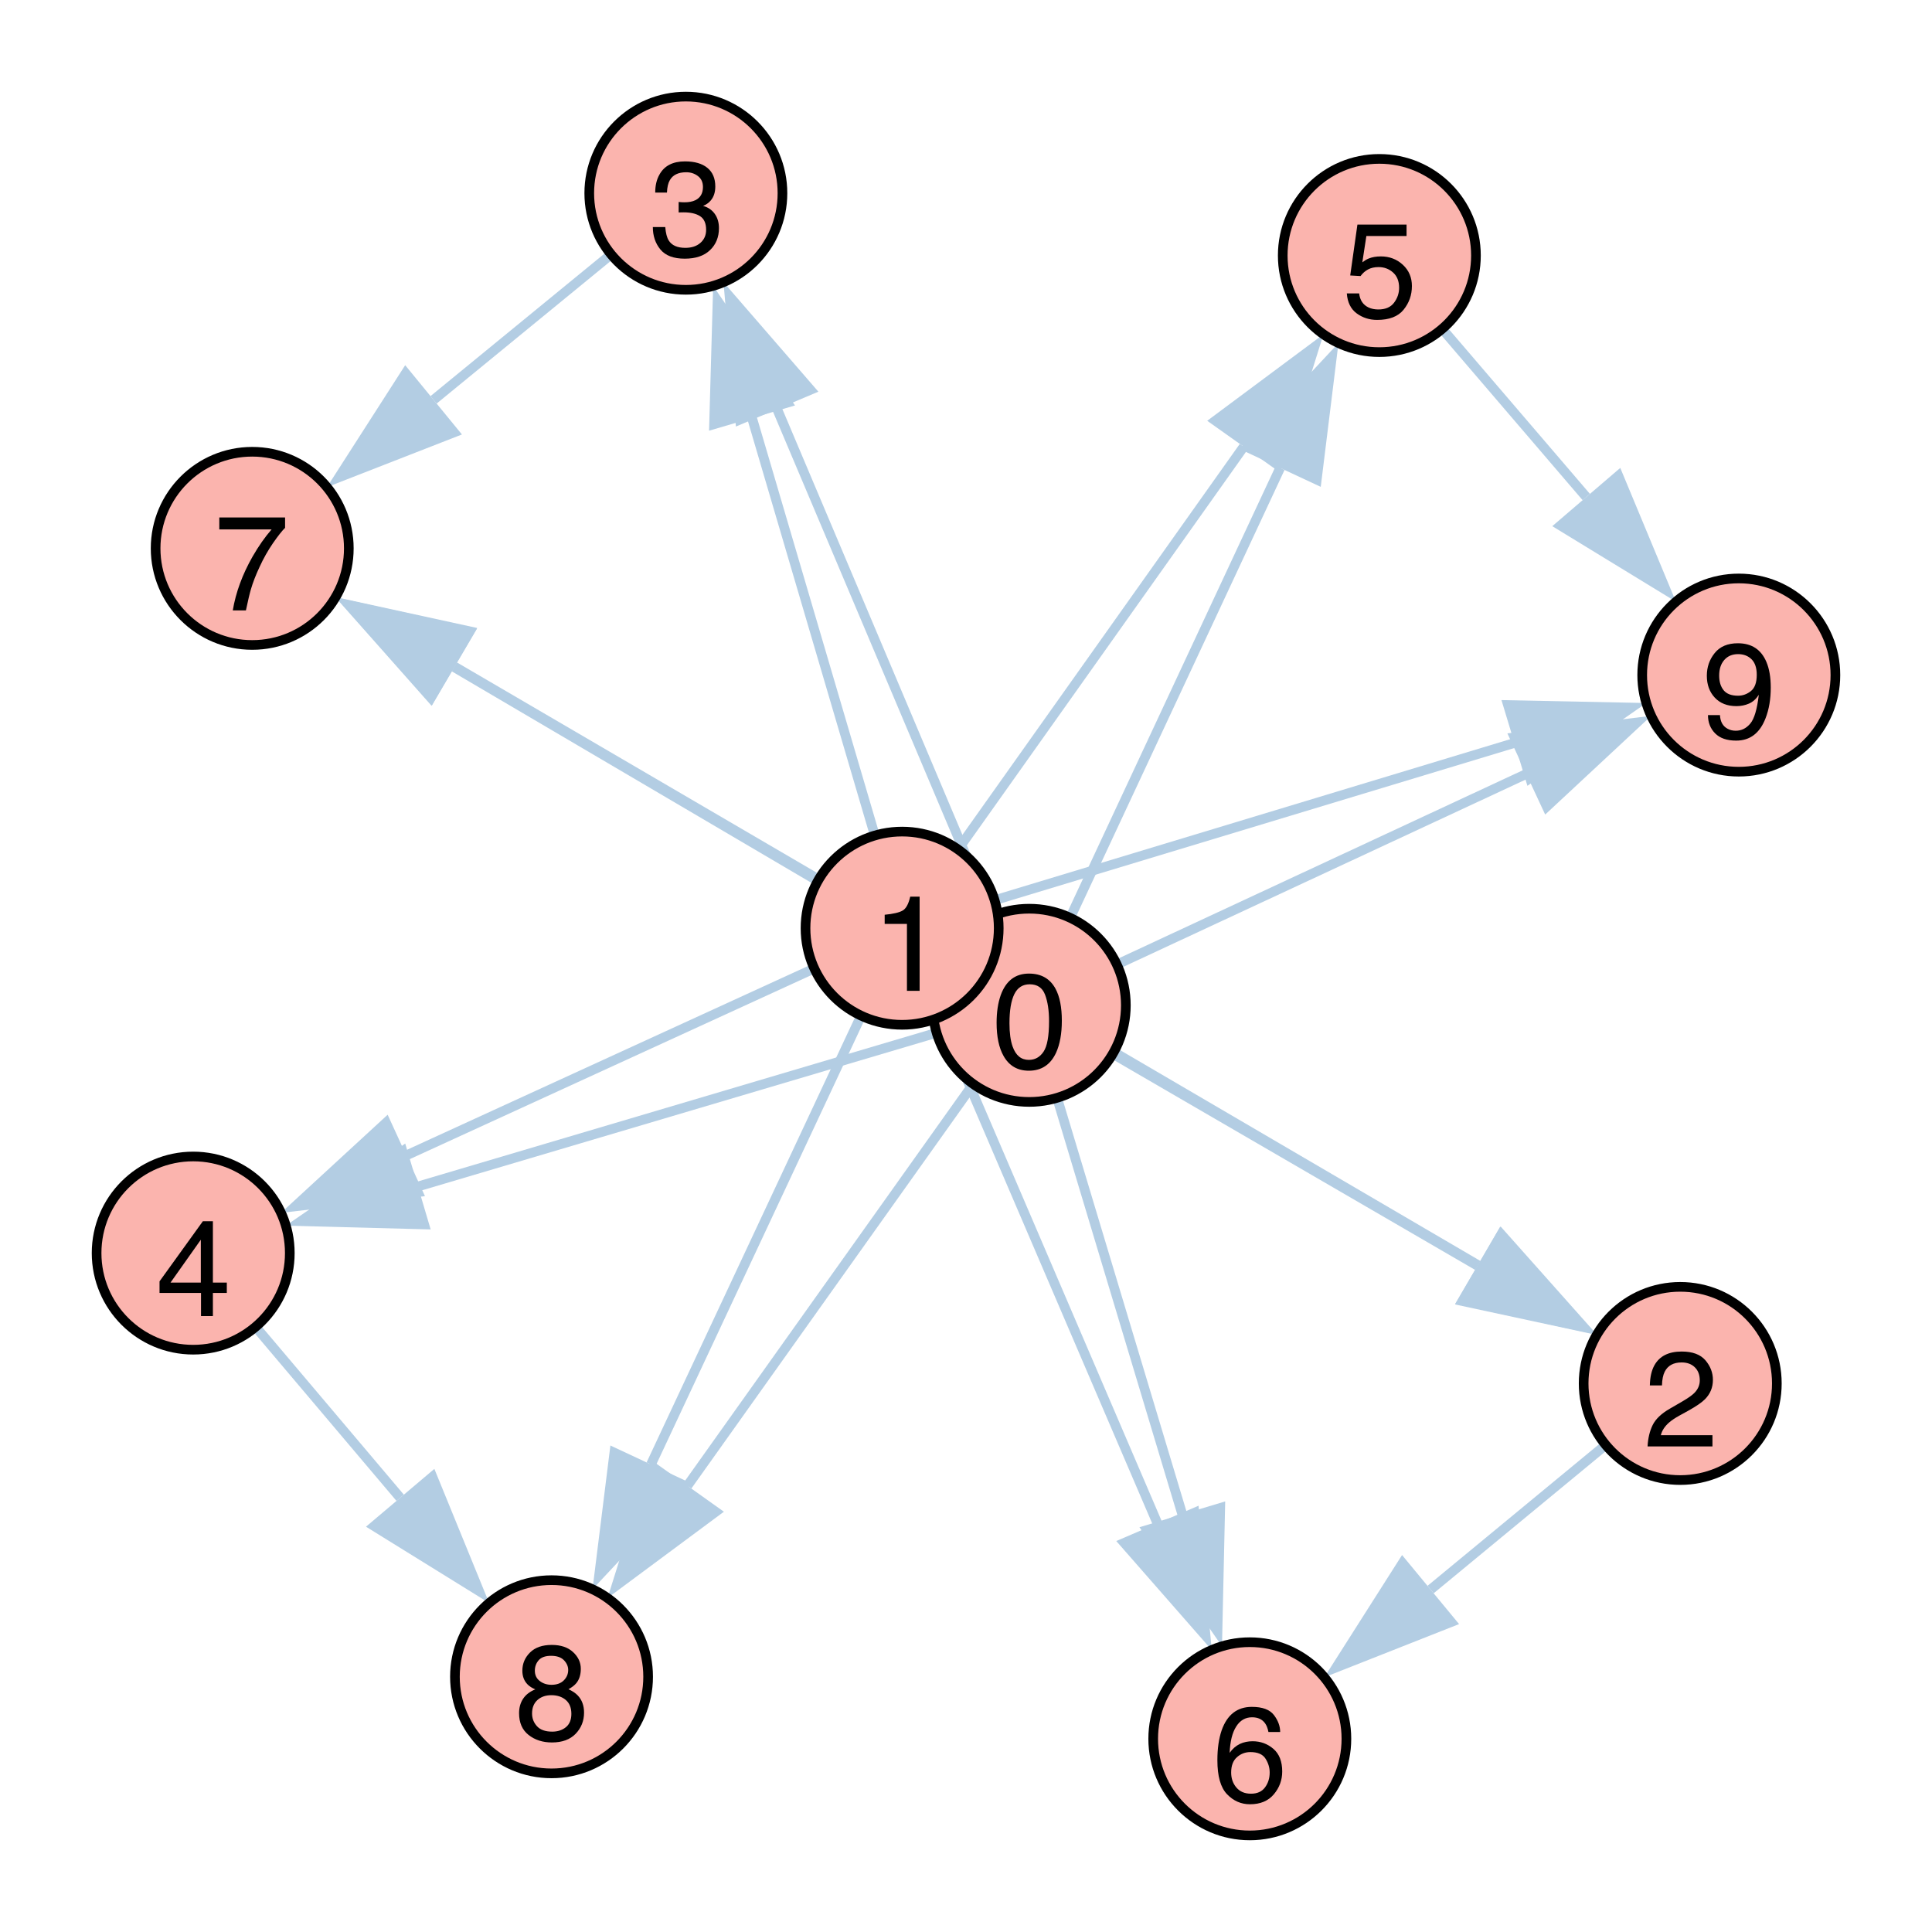
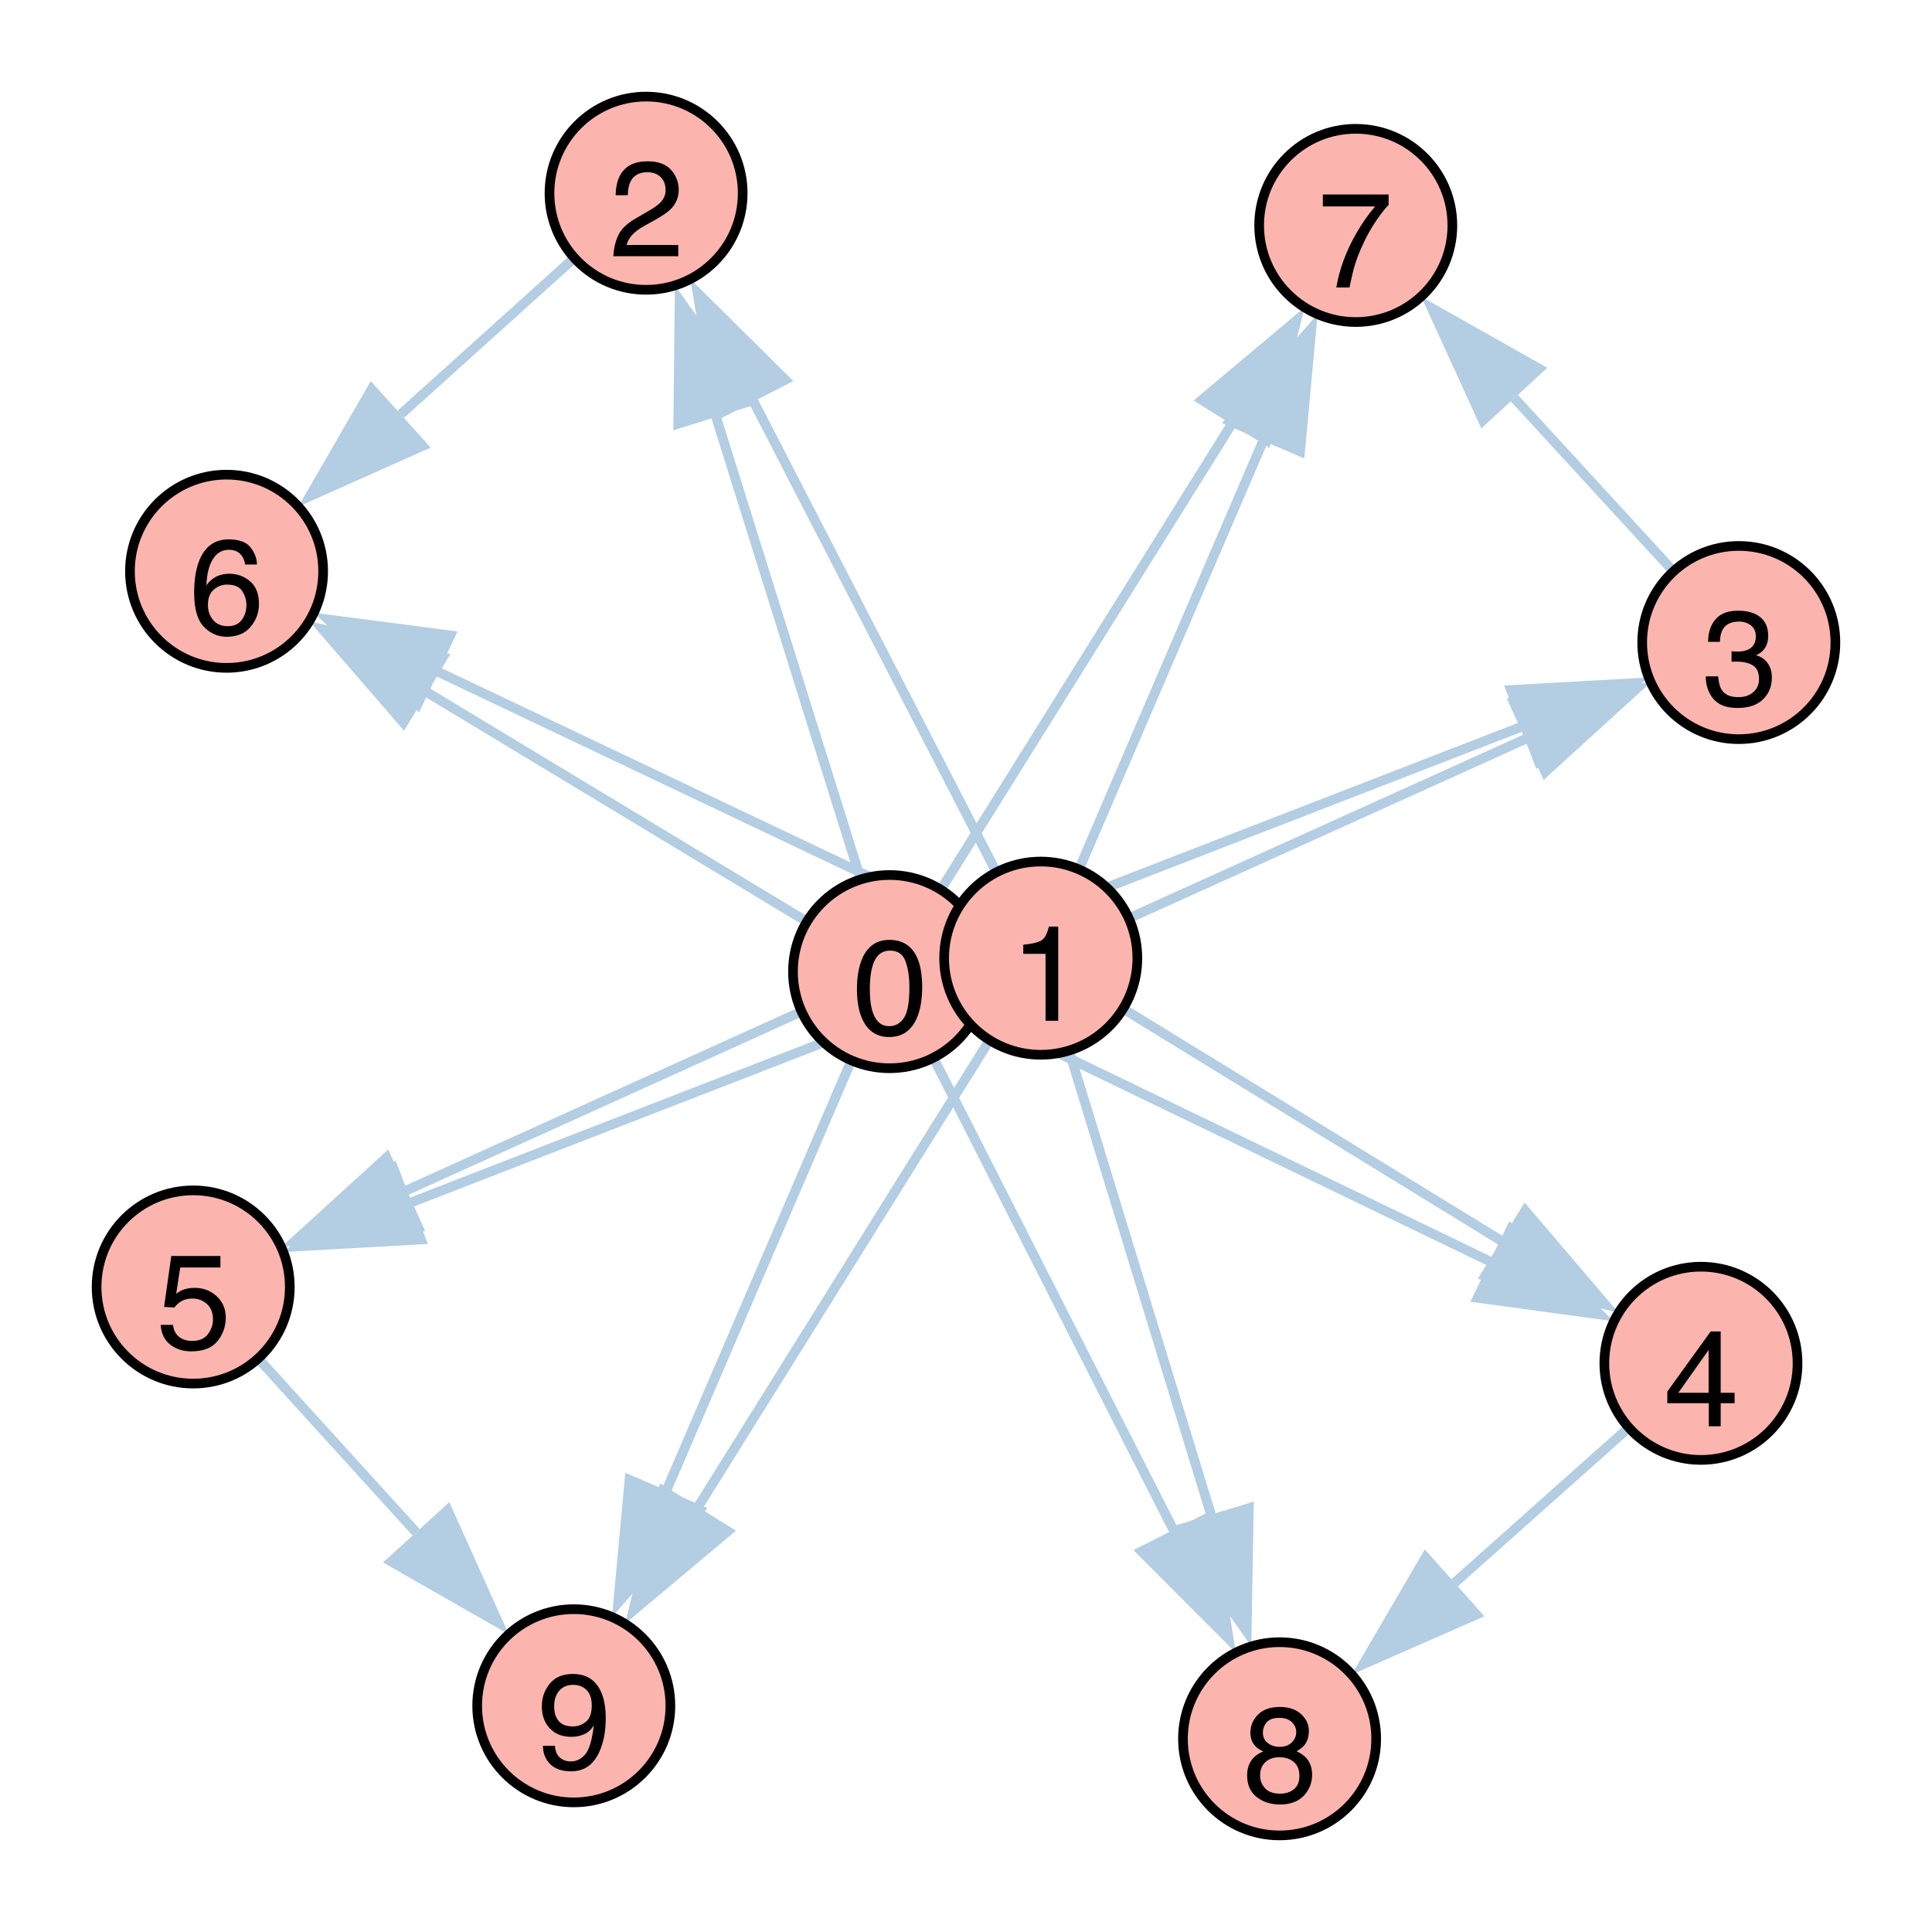
<svg xmlns="http://www.w3.org/2000/svg" xmlns:xlink="http://www.w3.org/1999/xlink" width="200pt" height="200pt" viewBox="0 0 200 200" version="1.1">
  <defs>
    <g>
      <symbol overflow="visible" id="glyph0-0">
        <path style="stroke:none;" d="" />
      </symbol>
      <symbol overflow="visible" id="glyph0-1">
        <path style="stroke:none;" d="M 3.789 -9.789 C 5.055 -9.789 5.969 -9.266 6.535 -8.223 C 6.973 -7.418 7.191 -6.312 7.191 -4.906 C 7.191 -3.578 6.992 -2.477 6.598 -1.605 C 6.023 -0.359 5.082 0.266 3.781 0.266 C 2.605 0.266 1.73 -0.242 1.156 -1.266 C 0.676 -2.117 0.438 -3.262 0.438 -4.695 C 0.438 -5.809 0.582 -6.762 0.867 -7.562 C 1.406 -9.047 2.379 -9.789 3.789 -9.789 Z M 3.773 -0.855 C 4.41 -0.855 4.918 -1.137 5.297 -1.703 C 5.676 -2.266 5.867 -3.32 5.867 -4.859 C 5.867 -5.973 5.727 -6.887 5.453 -7.605 C 5.18 -8.324 4.652 -8.68 3.863 -8.68 C 3.137 -8.68 2.609 -8.34 2.273 -7.66 C 1.938 -6.977 1.77 -5.977 1.77 -4.648 C 1.77 -3.648 1.879 -2.848 2.094 -2.242 C 2.422 -1.316 2.98 -0.855 3.773 -0.855 Z M 3.773 -0.855 " />
      </symbol>
      <symbol overflow="visible" id="glyph0-2">
        <path style="stroke:none;" d="M 1.34 -6.93 L 1.34 -7.875 C 2.227 -7.961 2.848 -8.105 3.199 -8.309 C 3.551 -8.512 3.812 -8.992 3.984 -9.75 L 4.957 -9.75 L 4.957 0 L 3.645 0 L 3.645 -6.93 Z M 1.34 -6.93 " />
      </symbol>
      <symbol overflow="visible" id="glyph0-3">
        <path style="stroke:none;" d="M 0.438 0 C 0.484 -0.844 0.656 -1.578 0.961 -2.203 C 1.266 -2.828 1.855 -3.395 2.734 -3.902 L 4.047 -4.664 C 4.633 -5.004 5.047 -5.297 5.285 -5.539 C 5.656 -5.914 5.844 -6.348 5.844 -6.836 C 5.844 -7.406 5.672 -7.859 5.332 -8.191 C 4.992 -8.527 4.535 -8.695 3.965 -8.695 C 3.121 -8.695 2.539 -8.375 2.215 -7.738 C 2.043 -7.398 1.945 -6.922 1.93 -6.316 L 0.676 -6.316 C 0.691 -7.168 0.848 -7.863 1.148 -8.402 C 1.68 -9.352 2.621 -9.824 3.973 -9.824 C 5.094 -9.824 5.91 -9.52 6.43 -8.914 C 6.945 -8.309 7.203 -7.633 7.203 -6.891 C 7.203 -6.105 6.93 -5.438 6.379 -4.883 C 6.059 -4.559 5.488 -4.164 4.664 -3.703 L 3.727 -3.188 C 3.281 -2.941 2.93 -2.703 2.672 -2.48 C 2.219 -2.086 1.93 -1.645 1.812 -1.164 L 7.156 -1.164 L 7.156 0 Z M 0.438 0 " />
      </symbol>
      <symbol overflow="visible" id="glyph0-4">
        <path style="stroke:none;" d="M 3.637 0.266 C 2.48 0.266 1.641 -0.051 1.117 -0.688 C 0.594 -1.324 0.336 -2.098 0.336 -3.008 L 1.621 -3.008 C 1.676 -2.375 1.793 -1.914 1.977 -1.625 C 2.297 -1.109 2.871 -0.855 3.703 -0.855 C 4.352 -0.855 4.871 -1.027 5.266 -1.375 C 5.656 -1.719 5.852 -2.168 5.852 -2.715 C 5.852 -3.391 5.645 -3.859 5.234 -4.129 C 4.82 -4.398 4.246 -4.531 3.516 -4.531 C 3.434 -4.531 3.348 -4.531 3.266 -4.527 C 3.18 -4.527 3.094 -4.523 3.008 -4.52 L 3.008 -5.605 C 3.137 -5.594 3.242 -5.582 3.328 -5.578 C 3.414 -5.574 3.508 -5.57 3.609 -5.57 C 4.07 -5.57 4.449 -5.645 4.742 -5.789 C 5.262 -6.047 5.523 -6.5 5.523 -7.156 C 5.523 -7.645 5.352 -8.02 5.004 -8.285 C 4.656 -8.551 4.254 -8.68 3.793 -8.68 C 2.973 -8.68 2.406 -8.406 2.094 -7.859 C 1.918 -7.559 1.82 -7.133 1.797 -6.578 L 0.582 -6.578 C 0.582 -7.305 0.727 -7.926 1.02 -8.438 C 1.52 -9.348 2.402 -9.805 3.664 -9.805 C 4.664 -9.805 5.434 -9.582 5.98 -9.137 C 6.527 -8.691 6.801 -8.047 6.801 -7.203 C 6.801 -6.602 6.641 -6.117 6.316 -5.742 C 6.117 -5.508 5.855 -5.328 5.539 -5.195 C 6.055 -5.055 6.453 -4.781 6.742 -4.379 C 7.031 -3.977 7.18 -3.48 7.18 -2.898 C 7.18 -1.965 6.871 -1.203 6.254 -0.617 C 5.641 -0.027 4.766 0.266 3.637 0.266 Z M 3.637 0.266 " />
      </symbol>
      <symbol overflow="visible" id="glyph0-5">
        <path style="stroke:none;" d="M 4.629 -3.465 L 4.629 -7.902 L 1.492 -3.465 Z M 4.648 0 L 4.648 -2.391 L 0.355 -2.391 L 0.355 -3.594 L 4.84 -9.816 L 5.879 -9.816 L 5.879 -3.465 L 7.32 -3.465 L 7.32 -2.391 L 5.879 -2.391 L 5.879 0 Z M 4.648 0 " />
      </symbol>
      <symbol overflow="visible" id="glyph0-6">
        <path style="stroke:none;" d="M 1.73 -2.496 C 1.812 -1.793 2.137 -1.309 2.707 -1.039 C 3 -0.902 3.336 -0.836 3.719 -0.836 C 4.449 -0.836 4.988 -1.066 5.34 -1.531 C 5.691 -1.996 5.867 -2.512 5.867 -3.078 C 5.867 -3.762 5.656 -4.289 5.238 -4.664 C 4.82 -5.035 4.324 -5.223 3.738 -5.223 C 3.316 -5.223 2.953 -5.141 2.648 -4.977 C 2.344 -4.812 2.086 -4.586 1.875 -4.293 L 0.805 -4.355 L 1.551 -9.625 L 6.637 -9.625 L 6.637 -8.438 L 2.477 -8.438 L 2.059 -5.715 C 2.285 -5.887 2.5 -6.02 2.707 -6.105 C 3.07 -6.254 3.492 -6.328 3.973 -6.328 C 4.871 -6.328 5.629 -6.039 6.254 -5.461 C 6.879 -4.883 7.191 -4.148 7.191 -3.262 C 7.191 -2.336 6.906 -1.52 6.332 -0.812 C 5.762 -0.105 4.848 0.246 3.594 0.246 C 2.797 0.246 2.094 0.023 1.48 -0.426 C 0.867 -0.875 0.523 -1.566 0.453 -2.496 Z M 1.73 -2.496 " />
      </symbol>
      <symbol overflow="visible" id="glyph0-7">
        <path style="stroke:none;" d="M 4.094 -9.828 C 5.188 -9.828 5.949 -9.547 6.383 -8.98 C 6.812 -8.414 7.027 -7.828 7.027 -7.227 L 5.812 -7.227 C 5.738 -7.613 5.621 -7.914 5.461 -8.133 C 5.164 -8.543 4.719 -8.75 4.117 -8.75 C 3.43 -8.75 2.879 -8.434 2.477 -7.797 C 2.07 -7.16 1.844 -6.25 1.797 -5.066 C 2.078 -5.48 2.438 -5.789 2.863 -5.996 C 3.258 -6.18 3.695 -6.27 4.176 -6.27 C 4.996 -6.27 5.711 -6.008 6.324 -5.484 C 6.934 -4.961 7.238 -4.176 7.238 -3.137 C 7.238 -2.25 6.949 -1.461 6.371 -0.777 C 5.793 -0.09 4.969 0.254 3.898 0.254 C 2.98 0.254 2.191 -0.094 1.523 -0.789 C 0.859 -1.484 0.527 -2.656 0.527 -4.301 C 0.527 -5.516 0.676 -6.547 0.969 -7.398 C 1.539 -9.02 2.582 -9.828 4.094 -9.828 Z M 4.008 -0.84 C 4.652 -0.84 5.137 -1.059 5.457 -1.492 C 5.781 -1.93 5.941 -2.441 5.941 -3.035 C 5.941 -3.535 5.797 -4.016 5.508 -4.469 C 5.223 -4.922 4.699 -5.148 3.945 -5.148 C 3.414 -5.148 2.953 -4.973 2.555 -4.621 C 2.156 -4.27 1.953 -3.742 1.953 -3.035 C 1.953 -2.414 2.137 -1.895 2.5 -1.473 C 2.859 -1.051 3.363 -0.84 4.008 -0.84 Z M 4.008 -0.84 " />
      </symbol>
      <symbol overflow="visible" id="glyph0-8">
        <path style="stroke:none;" d="M 7.32 -9.625 L 7.32 -8.551 C 7.008 -8.246 6.59 -7.715 6.066 -6.961 C 5.547 -6.203 5.082 -5.387 4.684 -4.512 C 4.285 -3.66 3.984 -2.883 3.781 -2.18 C 3.648 -1.73 3.477 -1.004 3.266 0 L 1.906 0 C 2.219 -1.867 2.902 -3.727 3.957 -5.578 C 4.582 -6.664 5.238 -7.598 5.926 -8.387 L 0.512 -8.387 L 0.512 -9.625 Z M 7.32 -9.625 " />
      </symbol>
      <symbol overflow="visible" id="glyph0-9">
        <path style="stroke:none;" d="M 3.809 -5.688 C 4.352 -5.688 4.773 -5.84 5.078 -6.141 C 5.383 -6.445 5.539 -6.805 5.539 -7.227 C 5.539 -7.59 5.391 -7.926 5.102 -8.23 C 4.809 -8.535 4.363 -8.688 3.766 -8.688 C 3.172 -8.688 2.746 -8.535 2.48 -8.23 C 2.219 -7.926 2.086 -7.566 2.086 -7.156 C 2.086 -6.695 2.258 -6.336 2.598 -6.078 C 2.938 -5.816 3.344 -5.688 3.809 -5.688 Z M 3.883 -0.84 C 4.453 -0.84 4.926 -0.996 5.301 -1.301 C 5.676 -1.609 5.867 -2.07 5.867 -2.68 C 5.867 -3.312 5.672 -3.793 5.285 -4.121 C 4.898 -4.449 4.398 -4.613 3.793 -4.613 C 3.207 -4.613 2.727 -4.445 2.355 -4.113 C 1.984 -3.777 1.797 -3.312 1.797 -2.719 C 1.797 -2.211 1.969 -1.77 2.309 -1.398 C 2.648 -1.027 3.172 -0.84 3.883 -0.84 Z M 2.133 -5.215 C 1.789 -5.359 1.523 -5.531 1.332 -5.727 C 0.973 -6.094 0.793 -6.566 0.793 -7.148 C 0.793 -7.879 1.059 -8.508 1.586 -9.031 C 2.113 -9.555 2.863 -9.816 3.836 -9.816 C 4.773 -9.816 5.508 -9.57 6.043 -9.074 C 6.578 -8.578 6.844 -8.004 6.844 -7.344 C 6.844 -6.73 6.688 -6.238 6.379 -5.859 C 6.203 -5.645 5.938 -5.434 5.57 -5.23 C 5.977 -5.043 6.297 -4.828 6.527 -4.586 C 6.961 -4.133 7.18 -3.539 7.18 -2.809 C 7.18 -1.949 6.887 -1.219 6.309 -0.617 C 5.73 -0.02 4.914 0.281 3.855 0.281 C 2.902 0.281 2.098 0.023 1.438 -0.496 C 0.781 -1.012 0.453 -1.766 0.453 -2.75 C 0.453 -3.328 0.594 -3.828 0.875 -4.25 C 1.156 -4.672 1.578 -4.992 2.133 -5.215 Z M 2.133 -5.215 " />
      </symbol>
      <symbol overflow="visible" id="glyph0-10">
        <path style="stroke:none;" d="M 1.859 -2.367 C 1.895 -1.688 2.156 -1.219 2.645 -0.957 C 2.895 -0.82 3.18 -0.75 3.492 -0.75 C 4.082 -0.75 4.582 -0.996 4.996 -1.488 C 5.41 -1.977 5.707 -2.973 5.879 -4.469 C 5.605 -4.039 5.266 -3.734 4.863 -3.559 C 4.461 -3.383 4.027 -3.297 3.562 -3.297 C 2.617 -3.297 1.871 -3.59 1.324 -4.176 C 0.773 -4.766 0.5 -5.52 0.5 -6.445 C 0.5 -7.336 0.77 -8.117 1.312 -8.789 C 1.855 -9.465 2.656 -9.805 3.711 -9.805 C 5.137 -9.805 6.121 -9.16 6.664 -7.875 C 6.965 -7.168 7.117 -6.285 7.117 -5.223 C 7.117 -4.023 6.938 -2.961 6.578 -2.039 C 5.98 -0.496 4.969 0.273 3.539 0.273 C 2.582 0.273 1.855 0.023 1.359 -0.477 C 0.863 -0.98 0.617 -1.609 0.617 -2.367 Z M 3.727 -4.375 C 4.215 -4.375 4.66 -4.535 5.062 -4.855 C 5.465 -5.18 5.668 -5.738 5.668 -6.543 C 5.668 -7.262 5.484 -7.797 5.125 -8.152 C 4.762 -8.504 4.301 -8.68 3.738 -8.68 C 3.137 -8.68 2.66 -8.48 2.309 -8.078 C 1.953 -7.672 1.777 -7.133 1.777 -6.461 C 1.777 -5.82 1.934 -5.316 2.242 -4.938 C 2.551 -4.562 3.047 -4.375 3.727 -4.375 Z M 3.727 -4.375 " />
      </symbol>
    </g>
  </defs>
  <g id="surface2">
    <rect x="0" y="0" width="200" height="200" style="fill:rgb(100%,100%,100%);fill-opacity:1;stroke:none;" />
-     <path style="fill:none;stroke-width:1;stroke-linecap:butt;stroke-linejoin:miter;stroke:rgb(70.196%,80.392%,89.02%);stroke-opacity:1;stroke-miterlimit:10;" d="M 106.547 104.07 L 152.953 131.027 " />
-     <path style=" stroke:none;fill-rule:nonzero;fill:rgb(70.196%,80.392%,89.02%);fill-opacity:1;" d="M 165.289 138.191 L 150.625 135.035 L 155.281 127.02 L 165.289 138.191 " />
-     <path style="fill:none;stroke-width:1;stroke-linecap:butt;stroke-linejoin:miter;stroke:rgb(70.196%,80.392%,89.02%);stroke-opacity:1;stroke-miterlimit:10;" d="M 106.547 104.07 L 80.449 42.352 " />
-     <path style=" stroke:none;fill-rule:nonzero;fill:rgb(70.196%,80.392%,89.02%);fill-opacity:1;" d="M 74.895 29.211 L 84.719 40.547 L 76.18 44.156 L 74.895 29.211 " />
-     <path style="fill:none;stroke-width:1;stroke-linecap:butt;stroke-linejoin:miter;stroke:rgb(70.196%,80.392%,89.02%);stroke-opacity:1;stroke-miterlimit:10;" d="M 106.547 104.07 L 43.266 122.824 " />
-     <path style=" stroke:none;fill-rule:nonzero;fill:rgb(70.196%,80.392%,89.02%);fill-opacity:1;" d="M 29.586 126.879 L 41.949 118.379 L 44.582 127.27 L 29.586 126.879 " />
-     <path style="fill:none;stroke-width:1;stroke-linecap:butt;stroke-linejoin:miter;stroke:rgb(70.196%,80.392%,89.02%);stroke-opacity:1;stroke-miterlimit:10;" d="M 106.547 104.07 L 132.523 48.438 " />
-     <path style=" stroke:none;fill-rule:nonzero;fill:rgb(70.196%,80.392%,89.02%);fill-opacity:1;" d="M 138.559 35.512 L 136.723 50.398 L 128.324 46.477 L 138.559 35.512 " />
-     <path style="fill:none;stroke-width:1;stroke-linecap:butt;stroke-linejoin:miter;stroke:rgb(70.196%,80.392%,89.02%);stroke-opacity:1;stroke-miterlimit:10;" d="M 106.547 104.07 L 122.391 156.762 " />
-     <path style=" stroke:none;fill-rule:nonzero;fill:rgb(70.196%,80.392%,89.02%);fill-opacity:1;" d="M 126.5 170.422 L 117.953 158.098 L 126.832 155.426 L 126.5 170.422 " />
-     <path style="fill:none;stroke-width:1;stroke-linecap:butt;stroke-linejoin:miter;stroke:rgb(70.196%,80.392%,89.02%);stroke-opacity:1;stroke-miterlimit:10;" d="M 106.547 104.07 L 47.027 69.07 " />
-     <path style=" stroke:none;fill-rule:nonzero;fill:rgb(70.196%,80.392%,89.02%);fill-opacity:1;" d="M 34.73 61.836 L 49.375 65.074 L 44.676 73.062 L 34.73 61.836 " />
-     <path style="fill:none;stroke-width:1;stroke-linecap:butt;stroke-linejoin:miter;stroke:rgb(70.196%,80.392%,89.02%);stroke-opacity:1;stroke-miterlimit:10;" d="M 106.547 104.07 L 71.16 153.805 " />
-     <path style=" stroke:none;fill-rule:nonzero;fill:rgb(70.196%,80.392%,89.02%);fill-opacity:1;" d="M 62.891 165.43 L 67.383 151.117 L 74.938 156.492 L 62.891 165.43 " />
-     <path style="fill:none;stroke-width:1;stroke-linecap:butt;stroke-linejoin:miter;stroke:rgb(70.196%,80.392%,89.02%);stroke-opacity:1;stroke-miterlimit:10;" d="M 106.547 104.07 L 158 80.121 " />
-     <path style=" stroke:none;fill-rule:nonzero;fill:rgb(70.196%,80.392%,89.02%);fill-opacity:1;" d="M 170.934 74.102 L 159.957 84.324 L 156.043 75.918 L 170.934 74.102 " />
-     <path style="fill:none;stroke-width:1;stroke-linecap:butt;stroke-linejoin:miter;stroke:rgb(70.196%,80.392%,89.02%);stroke-opacity:1;stroke-miterlimit:10;" d="M 93.387 96.086 L 152.992 130.961 " />
-     <path style=" stroke:none;fill-rule:nonzero;fill:rgb(70.196%,80.392%,89.02%);fill-opacity:1;" d="M 165.309 138.164 L 150.652 134.961 L 155.336 126.957 L 165.309 138.164 " />
-     <path style="fill:none;stroke-width:1;stroke-linecap:butt;stroke-linejoin:miter;stroke:rgb(70.196%,80.392%,89.02%);stroke-opacity:1;stroke-miterlimit:10;" d="M 93.387 96.086 L 77.852 43.277 " />
-     <path style=" stroke:none;fill-rule:nonzero;fill:rgb(70.196%,80.392%,89.02%);fill-opacity:1;" d="M 73.824 29.594 L 82.297 41.973 L 73.402 44.586 L 73.824 29.594 " />
-     <path style="fill:none;stroke-width:1;stroke-linecap:butt;stroke-linejoin:miter;stroke:rgb(70.196%,80.392%,89.02%);stroke-opacity:1;stroke-miterlimit:10;" d="M 93.387 96.086 L 42.059 119.609 " />
-     <path style=" stroke:none;fill-rule:nonzero;fill:rgb(70.196%,80.392%,89.02%);fill-opacity:1;" d="M 29.09 125.555 L 40.129 115.395 L 43.992 123.824 L 29.09 125.555 " />
-     <path style="fill:none;stroke-width:1;stroke-linecap:butt;stroke-linejoin:miter;stroke:rgb(70.196%,80.392%,89.02%);stroke-opacity:1;stroke-miterlimit:10;" d="M 93.387 96.086 L 128.75 46.242 " />
-     <path style=" stroke:none;fill-rule:nonzero;fill:rgb(70.196%,80.392%,89.02%);fill-opacity:1;" d="M 137.004 34.605 L 132.531 48.922 L 124.969 43.559 L 137.004 34.605 " />
-     <path style="fill:none;stroke-width:1;stroke-linecap:butt;stroke-linejoin:miter;stroke:rgb(70.196%,80.392%,89.02%);stroke-opacity:1;stroke-miterlimit:10;" d="M 93.387 96.086 L 119.816 157.699 " />
-     <path style=" stroke:none;fill-rule:nonzero;fill:rgb(70.196%,80.392%,89.02%);fill-opacity:1;" d="M 125.438 170.809 L 115.555 159.527 L 124.074 155.871 L 125.438 170.809 " />
-     <path style="fill:none;stroke-width:1;stroke-linecap:butt;stroke-linejoin:miter;stroke:rgb(70.196%,80.392%,89.02%);stroke-opacity:1;stroke-miterlimit:10;" d="M 93.387 96.086 L 47.059 69.012 " />
-     <path style=" stroke:none;fill-rule:nonzero;fill:rgb(70.196%,80.392%,89.02%);fill-opacity:1;" d="M 34.742 61.812 L 49.398 65.008 L 44.719 73.012 L 34.742 61.812 " />
-     <path style="fill:none;stroke-width:1;stroke-linecap:butt;stroke-linejoin:miter;stroke:rgb(70.196%,80.392%,89.02%);stroke-opacity:1;stroke-miterlimit:10;" d="M 93.387 96.086 L 67.387 151.602 " />
-     <path style=" stroke:none;fill-rule:nonzero;fill:rgb(70.196%,80.392%,89.02%);fill-opacity:1;" d="M 61.336 164.523 L 63.188 149.637 L 71.586 153.57 L 61.336 164.523 " />
-     <path style="fill:none;stroke-width:1;stroke-linecap:butt;stroke-linejoin:miter;stroke:rgb(70.196%,80.392%,89.02%);stroke-opacity:1;stroke-miterlimit:10;" d="M 93.387 96.086 L 156.773 76.91 " />
-     <path style=" stroke:none;fill-rule:nonzero;fill:rgb(70.196%,80.392%,89.02%);fill-opacity:1;" d="M 170.43 72.777 L 158.117 81.348 L 155.43 72.473 L 170.43 72.777 " />
-     <path style="fill:none;stroke-width:1;stroke-linecap:butt;stroke-linejoin:miter;stroke:rgb(70.196%,80.392%,89.02%);stroke-opacity:1;stroke-miterlimit:10;" d="M 173.938 143.215 L 148.094 164.551 " />
-     <path style=" stroke:none;fill-rule:nonzero;fill:rgb(70.196%,80.392%,89.02%);fill-opacity:1;" d="M 137.09 173.633 L 145.141 160.977 L 151.043 168.125 L 137.09 173.633 " />
-     <path style="fill:none;stroke-width:1;stroke-linecap:butt;stroke-linejoin:miter;stroke:rgb(70.196%,80.392%,89.02%);stroke-opacity:1;stroke-miterlimit:10;" d="M 71 20 L 44.883 41.391 " />
-     <path style=" stroke:none;fill-rule:nonzero;fill:rgb(70.196%,80.392%,89.02%);fill-opacity:1;" d="M 33.844 50.43 L 41.945 37.805 L 47.82 44.977 L 33.844 50.43 " />
-     <path style="fill:none;stroke-width:1;stroke-linecap:butt;stroke-linejoin:miter;stroke:rgb(70.196%,80.392%,89.02%);stroke-opacity:1;stroke-miterlimit:10;" d="M 20 129.719 L 41.426 155.051 " />
-     <path style=" stroke:none;fill-rule:nonzero;fill:rgb(70.196%,80.392%,89.02%);fill-opacity:1;" d="M 50.637 165.941 L 37.887 158.043 L 44.965 152.059 L 50.637 165.941 " />
-     <path style="fill:none;stroke-width:1;stroke-linecap:butt;stroke-linejoin:miter;stroke:rgb(70.196%,80.392%,89.02%);stroke-opacity:1;stroke-miterlimit:10;" d="M 142.789 26.449 L 164.211 51.453 " />
-     <path style=" stroke:none;fill-rule:nonzero;fill:rgb(70.196%,80.392%,89.02%);fill-opacity:1;" d="M 173.492 62.289 L 160.691 54.469 L 167.73 48.438 L 173.492 62.289 " />
-     <path style="fill-rule:nonzero;fill:rgb(98.431%,70.588%,68.235%);fill-opacity:1;stroke-width:1;stroke-linecap:butt;stroke-linejoin:miter;stroke:rgb(0%,0%,0%);stroke-opacity:1;stroke-miterlimit:10;" d="M 116.547 104.07 C 116.547 109.594 112.066 114.07 106.547 114.07 C 101.023 114.07 96.547 109.594 96.547 104.07 C 96.547 98.547 101.023 94.07 106.547 94.07 C 112.066 94.07 116.547 98.547 116.547 104.07 " />
-     <path style="fill-rule:nonzero;fill:rgb(98.431%,70.588%,68.235%);fill-opacity:1;stroke-width:1;stroke-linecap:butt;stroke-linejoin:miter;stroke:rgb(0%,0%,0%);stroke-opacity:1;stroke-miterlimit:10;" d="M 103.387 96.086 C 103.387 101.609 98.91 106.086 93.387 106.086 C 87.867 106.086 83.387 101.609 83.387 96.086 C 83.387 90.566 87.867 86.086 93.387 86.086 C 98.91 86.086 103.387 90.566 103.387 96.086 " />
-     <path style="fill-rule:nonzero;fill:rgb(98.431%,70.588%,68.235%);fill-opacity:1;stroke-width:1;stroke-linecap:butt;stroke-linejoin:miter;stroke:rgb(0%,0%,0%);stroke-opacity:1;stroke-miterlimit:10;" d="M 183.938 143.215 C 183.938 148.734 179.461 153.215 173.938 153.215 C 168.414 153.215 163.938 148.734 163.938 143.215 C 163.938 137.691 168.414 133.215 173.938 133.215 C 179.461 133.215 183.938 137.691 183.938 143.215 " />
-     <path style="fill-rule:nonzero;fill:rgb(98.431%,70.588%,68.235%);fill-opacity:1;stroke-width:1;stroke-linecap:butt;stroke-linejoin:miter;stroke:rgb(0%,0%,0%);stroke-opacity:1;stroke-miterlimit:10;" d="M 81 20 C 81 25.523 76.523 30 71 30 C 65.48 30 61 25.523 61 20 C 61 14.477 65.48 10 71 10 C 76.523 10 81 14.477 81 20 " />
-     <path style="fill-rule:nonzero;fill:rgb(98.431%,70.588%,68.235%);fill-opacity:1;stroke-width:1;stroke-linecap:butt;stroke-linejoin:miter;stroke:rgb(0%,0%,0%);stroke-opacity:1;stroke-miterlimit:10;" d="M 30 129.719 C 30 135.242 25.523 139.719 20 139.719 C 14.477 139.719 10 135.242 10 129.719 C 10 124.195 14.477 119.719 20 119.719 C 25.523 119.719 30 124.195 30 129.719 " />
-     <path style="fill-rule:nonzero;fill:rgb(98.431%,70.588%,68.235%);fill-opacity:1;stroke-width:1;stroke-linecap:butt;stroke-linejoin:miter;stroke:rgb(0%,0%,0%);stroke-opacity:1;stroke-miterlimit:10;" d="M 152.789 26.449 C 152.789 31.973 148.312 36.449 142.789 36.449 C 137.266 36.449 132.789 31.973 132.789 26.449 C 132.789 20.926 137.266 16.449 142.789 16.449 C 148.312 16.449 152.789 20.926 152.789 26.449 " />
-     <path style="fill-rule:nonzero;fill:rgb(98.431%,70.588%,68.235%);fill-opacity:1;stroke-width:1;stroke-linecap:butt;stroke-linejoin:miter;stroke:rgb(0%,0%,0%);stroke-opacity:1;stroke-miterlimit:10;" d="M 139.379 180 C 139.379 185.523 134.902 190 129.379 190 C 123.855 190 119.379 185.523 119.379 180 C 119.379 174.477 123.855 170 129.379 170 C 134.902 170 139.379 174.477 139.379 180 " />
-     <path style="fill-rule:nonzero;fill:rgb(98.431%,70.588%,68.235%);fill-opacity:1;stroke-width:1;stroke-linecap:butt;stroke-linejoin:miter;stroke:rgb(0%,0%,0%);stroke-opacity:1;stroke-miterlimit:10;" d="M 36.109 56.766 C 36.109 62.289 31.633 66.766 26.109 66.766 C 20.586 66.766 16.109 62.289 16.109 56.766 C 16.109 51.246 20.586 46.766 26.109 46.766 C 31.633 46.766 36.109 51.246 36.109 56.766 " />
-     <path style="fill-rule:nonzero;fill:rgb(98.431%,70.588%,68.235%);fill-opacity:1;stroke-width:1;stroke-linecap:butt;stroke-linejoin:miter;stroke:rgb(0%,0%,0%);stroke-opacity:1;stroke-miterlimit:10;" d="M 67.094 173.578 C 67.094 179.102 62.617 183.578 57.094 183.578 C 51.57 183.578 47.094 179.102 47.094 173.578 C 47.094 168.055 51.57 163.578 57.094 163.578 C 62.617 163.578 67.094 168.055 67.094 173.578 " />
-     <path style="fill-rule:nonzero;fill:rgb(98.431%,70.588%,68.235%);fill-opacity:1;stroke-width:1;stroke-linecap:butt;stroke-linejoin:miter;stroke:rgb(0%,0%,0%);stroke-opacity:1;stroke-miterlimit:10;" d="M 190 69.883 C 190 75.406 185.523 79.883 180 79.883 C 174.477 79.883 170 75.406 170 69.883 C 170 64.359 174.477 59.883 180 59.883 C 185.523 59.883 190 64.359 190 69.883 " />
+     <path style="fill:none;stroke-width:1;stroke-linecap:butt;stroke-linejoin:miter;stroke:rgb(70.196%,80.392%,89.02%);stroke-opacity:1;stroke-miterlimit:10;" d="M 92.09 100.582 L 74.125 43.16 " />
+     <path style=" stroke:none;fill-rule:nonzero;fill:rgb(70.196%,80.392%,89.02%);fill-opacity:1;" d="M 69.867 29.543 L 78.551 41.773 L 69.703 44.543 L 69.867 29.543 " />
+     <path style="fill:none;stroke-width:1;stroke-linecap:butt;stroke-linejoin:miter;stroke:rgb(70.196%,80.392%,89.02%);stroke-opacity:1;stroke-miterlimit:10;" d="M 92.09 100.582 L 157.375 75.281 " />
+     <path style=" stroke:none;fill-rule:nonzero;fill:rgb(70.196%,80.392%,89.02%);fill-opacity:1;" d="M 170.676 70.129 L 159.047 79.605 L 155.699 70.961 L 170.676 70.129 " />
+     <path style="fill:none;stroke-width:1;stroke-linecap:butt;stroke-linejoin:miter;stroke:rgb(70.196%,80.392%,89.02%);stroke-opacity:1;stroke-miterlimit:10;" d="M 92.09 100.582 L 154.23 130.578 " />
+     <path style=" stroke:none;fill-rule:nonzero;fill:rgb(70.196%,80.392%,89.02%);fill-opacity:1;" d="M 167.078 136.781 L 152.215 134.754 L 156.246 126.406 L 167.078 136.781 " />
+     <path style="fill:none;stroke-width:1;stroke-linecap:butt;stroke-linejoin:miter;stroke:rgb(70.196%,80.392%,89.02%);stroke-opacity:1;stroke-miterlimit:10;" d="M 92.09 100.582 L 42.105 123.219 " />
+     <path style=" stroke:none;fill-rule:nonzero;fill:rgb(70.196%,80.392%,89.02%);fill-opacity:1;" d="M 29.109 129.102 L 40.191 118.996 L 44.016 127.441 L 29.109 129.102 " />
+     <path style="fill:none;stroke-width:1;stroke-linecap:butt;stroke-linejoin:miter;stroke:rgb(70.196%,80.392%,89.02%);stroke-opacity:1;stroke-miterlimit:10;" d="M 92.09 100.582 L 44.227 71.68 " />
+     <path style=" stroke:none;fill-rule:nonzero;fill:rgb(70.196%,80.392%,89.02%);fill-opacity:1;" d="M 32.016 64.309 L 46.625 67.715 L 41.832 75.648 L 32.016 64.309 " />
+     <path style="fill:none;stroke-width:1;stroke-linecap:butt;stroke-linejoin:miter;stroke:rgb(70.196%,80.392%,89.02%);stroke-opacity:1;stroke-miterlimit:10;" d="M 92.09 100.582 L 127.492 43.918 " />
+     <path style=" stroke:none;fill-rule:nonzero;fill:rgb(70.196%,80.392%,89.02%);fill-opacity:1;" d="M 135.051 31.816 L 131.422 46.371 L 123.559 41.461 L 135.051 31.816 " />
+     <path style="fill:none;stroke-width:1;stroke-linecap:butt;stroke-linejoin:miter;stroke:rgb(70.196%,80.392%,89.02%);stroke-opacity:1;stroke-miterlimit:10;" d="M 92.09 100.582 L 121.465 158.367 " />
+     <path style=" stroke:none;fill-rule:nonzero;fill:rgb(70.196%,80.392%,89.02%);fill-opacity:1;" d="M 127.93 171.086 L 117.332 160.469 L 125.598 156.27 L 127.93 171.086 " />
+     <path style="fill:none;stroke-width:1;stroke-linecap:butt;stroke-linejoin:miter;stroke:rgb(70.196%,80.392%,89.02%);stroke-opacity:1;stroke-miterlimit:10;" d="M 92.09 100.582 L 68.988 154.293 " />
+     <path style=" stroke:none;fill-rule:nonzero;fill:rgb(70.196%,80.392%,89.02%);fill-opacity:1;" d="M 63.352 167.395 L 64.73 152.461 L 73.246 156.121 L 63.352 167.395 " />
+     <path style="fill:none;stroke-width:1;stroke-linecap:butt;stroke-linejoin:miter;stroke:rgb(70.196%,80.392%,89.02%);stroke-opacity:1;stroke-miterlimit:10;" d="M 107.738 99.188 L 78.008 41.566 " />
+     <path style=" stroke:none;fill-rule:nonzero;fill:rgb(70.196%,80.392%,89.02%);fill-opacity:1;" d="M 71.465 28.887 L 82.125 39.441 L 73.887 43.691 L 71.465 28.887 " />
+     <path style="fill:none;stroke-width:1;stroke-linecap:butt;stroke-linejoin:miter;stroke:rgb(70.196%,80.392%,89.02%);stroke-opacity:1;stroke-miterlimit:10;" d="M 107.738 99.188 L 157.891 76.512 " />
+     <path style=" stroke:none;fill-rule:nonzero;fill:rgb(70.196%,80.392%,89.02%);fill-opacity:1;" d="M 170.887 70.633 L 159.801 80.734 L 155.98 72.289 L 170.887 70.633 " />
+     <path style="fill:none;stroke-width:1;stroke-linecap:butt;stroke-linejoin:miter;stroke:rgb(70.196%,80.392%,89.02%);stroke-opacity:1;stroke-miterlimit:10;" d="M 107.738 99.188 L 155.402 128.438 " />
+     <path style=" stroke:none;fill-rule:nonzero;fill:rgb(70.196%,80.392%,89.02%);fill-opacity:1;" d="M 167.559 135.898 L 152.977 132.387 L 157.824 124.488 L 167.559 135.898 " />
+     <path style="fill:none;stroke-width:1;stroke-linecap:butt;stroke-linejoin:miter;stroke:rgb(70.196%,80.392%,89.02%);stroke-opacity:1;stroke-miterlimit:10;" d="M 107.738 99.188 L 42.621 124.449 " />
+     <path style=" stroke:none;fill-rule:nonzero;fill:rgb(70.196%,80.392%,89.02%);fill-opacity:1;" d="M 29.324 129.609 L 40.945 120.129 L 44.301 128.773 L 29.324 129.609 " />
+     <path style="fill:none;stroke-width:1;stroke-linecap:butt;stroke-linejoin:miter;stroke:rgb(70.196%,80.392%,89.02%);stroke-opacity:1;stroke-miterlimit:10;" d="M 107.738 99.188 L 45.371 69.555 " />
+     <path style=" stroke:none;fill-rule:nonzero;fill:rgb(70.196%,80.392%,89.02%);fill-opacity:1;" d="M 32.488 63.43 L 47.363 65.367 L 43.383 73.738 L 32.488 63.43 " />
+     <path style="fill:none;stroke-width:1;stroke-linecap:butt;stroke-linejoin:miter;stroke:rgb(70.196%,80.392%,89.02%);stroke-opacity:1;stroke-miterlimit:10;" d="M 107.738 99.188 L 130.766 45.629 " />
+     <path style=" stroke:none;fill-rule:nonzero;fill:rgb(70.196%,80.392%,89.02%);fill-opacity:1;" d="M 136.398 32.523 L 135.023 47.461 L 126.504 43.797 L 136.398 32.523 " />
+     <path style="fill:none;stroke-width:1;stroke-linecap:butt;stroke-linejoin:miter;stroke:rgb(70.196%,80.392%,89.02%);stroke-opacity:1;stroke-miterlimit:10;" d="M 107.738 99.188 L 125.363 156.797 " />
+     <path style=" stroke:none;fill-rule:nonzero;fill:rgb(70.196%,80.392%,89.02%);fill-opacity:1;" d="M 129.535 170.438 L 120.93 158.152 L 129.793 155.441 L 129.535 170.438 " />
+     <path style="fill:none;stroke-width:1;stroke-linecap:butt;stroke-linejoin:miter;stroke:rgb(70.196%,80.392%,89.02%);stroke-opacity:1;stroke-miterlimit:10;" d="M 107.738 99.188 L 72.254 156 " />
+     <path style=" stroke:none;fill-rule:nonzero;fill:rgb(70.196%,80.392%,89.02%);fill-opacity:1;" d="M 64.695 168.102 L 68.32 153.547 L 76.184 158.457 L 64.695 168.102 " />
+     <path style="fill:none;stroke-width:1;stroke-linecap:butt;stroke-linejoin:miter;stroke:rgb(70.196%,80.392%,89.02%);stroke-opacity:1;stroke-miterlimit:10;" d="M 66.883 20 L 41.48 42.895 " />
+     <path style=" stroke:none;fill-rule:nonzero;fill:rgb(70.196%,80.392%,89.02%);fill-opacity:1;" d="M 30.883 52.445 L 38.379 39.449 L 44.582 46.336 L 30.883 52.445 " />
+     <path style="fill:none;stroke-width:1;stroke-linecap:butt;stroke-linejoin:miter;stroke:rgb(70.196%,80.392%,89.02%);stroke-opacity:1;stroke-miterlimit:10;" d="M 180 66.516 L 156.762 41.211 " />
+     <path style=" stroke:none;fill-rule:nonzero;fill:rgb(70.196%,80.392%,89.02%);fill-opacity:1;" d="M 147.113 30.703 L 160.176 38.074 L 153.348 44.344 L 147.113 30.703 " />
+     <path style="fill:none;stroke-width:1;stroke-linecap:butt;stroke-linejoin:miter;stroke:rgb(70.196%,80.392%,89.02%);stroke-opacity:1;stroke-miterlimit:10;" d="M 176.082 141.129 L 150.578 163.855 " />
+     <path style=" stroke:none;fill-rule:nonzero;fill:rgb(70.196%,80.392%,89.02%);fill-opacity:1;" d="M 139.93 173.348 L 147.496 160.395 L 153.664 167.316 L 139.93 173.348 " />
+     <path style="fill:none;stroke-width:1;stroke-linecap:butt;stroke-linejoin:miter;stroke:rgb(70.196%,80.392%,89.02%);stroke-opacity:1;stroke-miterlimit:10;" d="M 20 133.227 L 43.078 158.625 " />
+     <path style=" stroke:none;fill-rule:nonzero;fill:rgb(70.196%,80.392%,89.02%);fill-opacity:1;" d="M 52.672 169.184 L 39.648 161.742 L 46.512 155.508 L 52.672 169.184 " />
+     <path style="fill-rule:nonzero;fill:rgb(98.431%,70.588%,68.235%);fill-opacity:1;stroke-width:1;stroke-linecap:butt;stroke-linejoin:miter;stroke:rgb(0%,0%,0%);stroke-opacity:1;stroke-miterlimit:10;" d="M 102.09 100.582 C 102.09 106.105 97.613 110.582 92.09 110.582 C 86.566 110.582 82.09 106.105 82.09 100.582 C 82.09 95.059 86.566 90.582 92.09 90.582 C 97.613 90.582 102.09 95.059 102.09 100.582 " />
+     <path style="fill-rule:nonzero;fill:rgb(98.431%,70.588%,68.235%);fill-opacity:1;stroke-width:1;stroke-linecap:butt;stroke-linejoin:miter;stroke:rgb(0%,0%,0%);stroke-opacity:1;stroke-miterlimit:10;" d="M 117.738 99.188 C 117.738 104.711 113.258 109.188 107.738 109.188 C 102.215 109.188 97.738 104.711 97.738 99.188 C 97.738 93.668 102.215 89.188 107.738 89.188 C 113.258 89.188 117.738 93.668 117.738 99.188 " />
+     <path style="fill-rule:nonzero;fill:rgb(98.431%,70.588%,68.235%);fill-opacity:1;stroke-width:1;stroke-linecap:butt;stroke-linejoin:miter;stroke:rgb(0%,0%,0%);stroke-opacity:1;stroke-miterlimit:10;" d="M 76.883 20 C 76.883 25.523 72.402 30 66.883 30 C 61.359 30 56.883 25.523 56.883 20 C 56.883 14.477 61.359 10 66.883 10 C 72.402 10 76.883 14.477 76.883 20 " />
+     <path style="fill-rule:nonzero;fill:rgb(98.431%,70.588%,68.235%);fill-opacity:1;stroke-width:1;stroke-linecap:butt;stroke-linejoin:miter;stroke:rgb(0%,0%,0%);stroke-opacity:1;stroke-miterlimit:10;" d="M 190 66.516 C 190 72.035 185.523 76.516 180 76.516 C 174.477 76.516 170 72.035 170 66.516 C 170 60.992 174.477 56.516 180 56.516 C 185.523 56.516 190 60.992 190 66.516 " />
+     <path style="fill-rule:nonzero;fill:rgb(98.431%,70.588%,68.235%);fill-opacity:1;stroke-width:1;stroke-linecap:butt;stroke-linejoin:miter;stroke:rgb(0%,0%,0%);stroke-opacity:1;stroke-miterlimit:10;" d="M 186.082 141.129 C 186.082 146.652 181.605 151.129 176.082 151.129 C 170.562 151.129 166.082 146.652 166.082 141.129 C 166.082 135.605 170.562 131.129 176.082 131.129 C 181.605 131.129 186.082 135.605 186.082 141.129 " />
+     <path style="fill-rule:nonzero;fill:rgb(98.431%,70.588%,68.235%);fill-opacity:1;stroke-width:1;stroke-linecap:butt;stroke-linejoin:miter;stroke:rgb(0%,0%,0%);stroke-opacity:1;stroke-miterlimit:10;" d="M 30 133.227 C 30 138.75 25.523 143.227 20 143.227 C 14.477 143.227 10 138.75 10 133.227 C 10 127.703 14.477 123.227 20 123.227 C 25.523 123.227 30 127.703 30 133.227 " />
+     <path style="fill-rule:nonzero;fill:rgb(98.431%,70.588%,68.235%);fill-opacity:1;stroke-width:1;stroke-linecap:butt;stroke-linejoin:miter;stroke:rgb(0%,0%,0%);stroke-opacity:1;stroke-miterlimit:10;" d="M 33.453 59.137 C 33.453 64.66 28.977 69.137 23.453 69.137 C 17.934 69.137 13.453 64.66 13.453 59.137 C 13.453 53.617 17.934 49.137 23.453 49.137 C 28.977 49.137 33.453 53.617 33.453 59.137 " />
+     <path style="fill-rule:nonzero;fill:rgb(98.431%,70.588%,68.235%);fill-opacity:1;stroke-width:1;stroke-linecap:butt;stroke-linejoin:miter;stroke:rgb(0%,0%,0%);stroke-opacity:1;stroke-miterlimit:10;" d="M 150.348 23.336 C 150.348 28.859 145.871 33.336 140.348 33.336 C 134.824 33.336 130.348 28.859 130.348 23.336 C 130.348 17.812 134.824 13.336 140.348 13.336 C 145.871 13.336 150.348 17.812 150.348 23.336 " />
+     <path style="fill-rule:nonzero;fill:rgb(98.431%,70.588%,68.235%);fill-opacity:1;stroke-width:1;stroke-linecap:butt;stroke-linejoin:miter;stroke:rgb(0%,0%,0%);stroke-opacity:1;stroke-miterlimit:10;" d="M 142.461 180 C 142.461 185.523 137.984 190 132.461 190 C 126.938 190 122.461 185.523 122.461 180 C 122.461 174.477 126.938 170 132.461 170 C 137.984 170 142.461 174.477 142.461 180 " />
+     <path style="fill-rule:nonzero;fill:rgb(98.431%,70.588%,68.235%);fill-opacity:1;stroke-width:1;stroke-linecap:butt;stroke-linejoin:miter;stroke:rgb(0%,0%,0%);stroke-opacity:1;stroke-miterlimit:10;" d="M 69.398 176.582 C 69.398 182.105 64.922 186.582 59.398 186.582 C 53.875 186.582 49.398 182.105 49.398 176.582 C 49.398 171.059 53.875 166.582 59.398 166.582 C 64.922 166.582 69.398 171.059 69.398 176.582 " />
    <g style="fill:rgb(0%,0%,0%);fill-opacity:1;">
-       <use xlink:href="#glyph0-1" x="102.73" y="110.574" />
+       <use xlink:href="#glyph0-1" x="88.273" y="107.086" />
    </g>
    <g style="fill:rgb(0%,0%,0%);fill-opacity:1;">
-       <use xlink:href="#glyph0-2" x="90.242" y="102.57" />
+       <use xlink:href="#glyph0-2" x="104.59" y="105.672" />
    </g>
    <g style="fill:rgb(0%,0%,0%);fill-opacity:1;">
-       <use xlink:href="#glyph0-3" x="170.117" y="149.734" />
+       <use xlink:href="#glyph0-3" x="63.059" y="26.523" />
    </g>
    <g style="fill:rgb(0%,0%,0%);fill-opacity:1;">
-       <use xlink:href="#glyph0-4" x="67.246" y="26.512" />
+       <use xlink:href="#glyph0-4" x="176.242" y="73.023" />
    </g>
    <g style="fill:rgb(0%,0%,0%);fill-opacity:1;">
-       <use xlink:href="#glyph0-5" x="16.16" y="136.238" />
+       <use xlink:href="#glyph0-5" x="172.246" y="147.648" />
    </g>
    <g style="fill:rgb(0%,0%,0%);fill-opacity:1;">
-       <use xlink:href="#glyph0-6" x="138.969" y="32.871" />
+       <use xlink:href="#glyph0-6" x="16.18" y="139.648" />
    </g>
    <g style="fill:rgb(0%,0%,0%);fill-opacity:1;">
-       <use xlink:href="#glyph0-7" x="125.496" y="186.523" />
+       <use xlink:href="#glyph0-7" x="19.57" y="65.664" />
    </g>
    <g style="fill:rgb(0%,0%,0%);fill-opacity:1;">
-       <use xlink:href="#glyph0-8" x="22.191" y="63.191" />
+       <use xlink:href="#glyph0-8" x="136.43" y="29.758" />
    </g>
    <g style="fill:rgb(0%,0%,0%);fill-opacity:1;">
-       <use xlink:href="#glyph0-9" x="53.281" y="180.098" />
+       <use xlink:href="#glyph0-9" x="128.648" y="186.52" />
    </g>
    <g style="fill:rgb(0%,0%,0%);fill-opacity:1;">
-       <use xlink:href="#glyph0-10" x="176.191" y="76.395" />
+       <use xlink:href="#glyph0-10" x="55.59" y="183.094" />
    </g>
  </g>
</svg>
